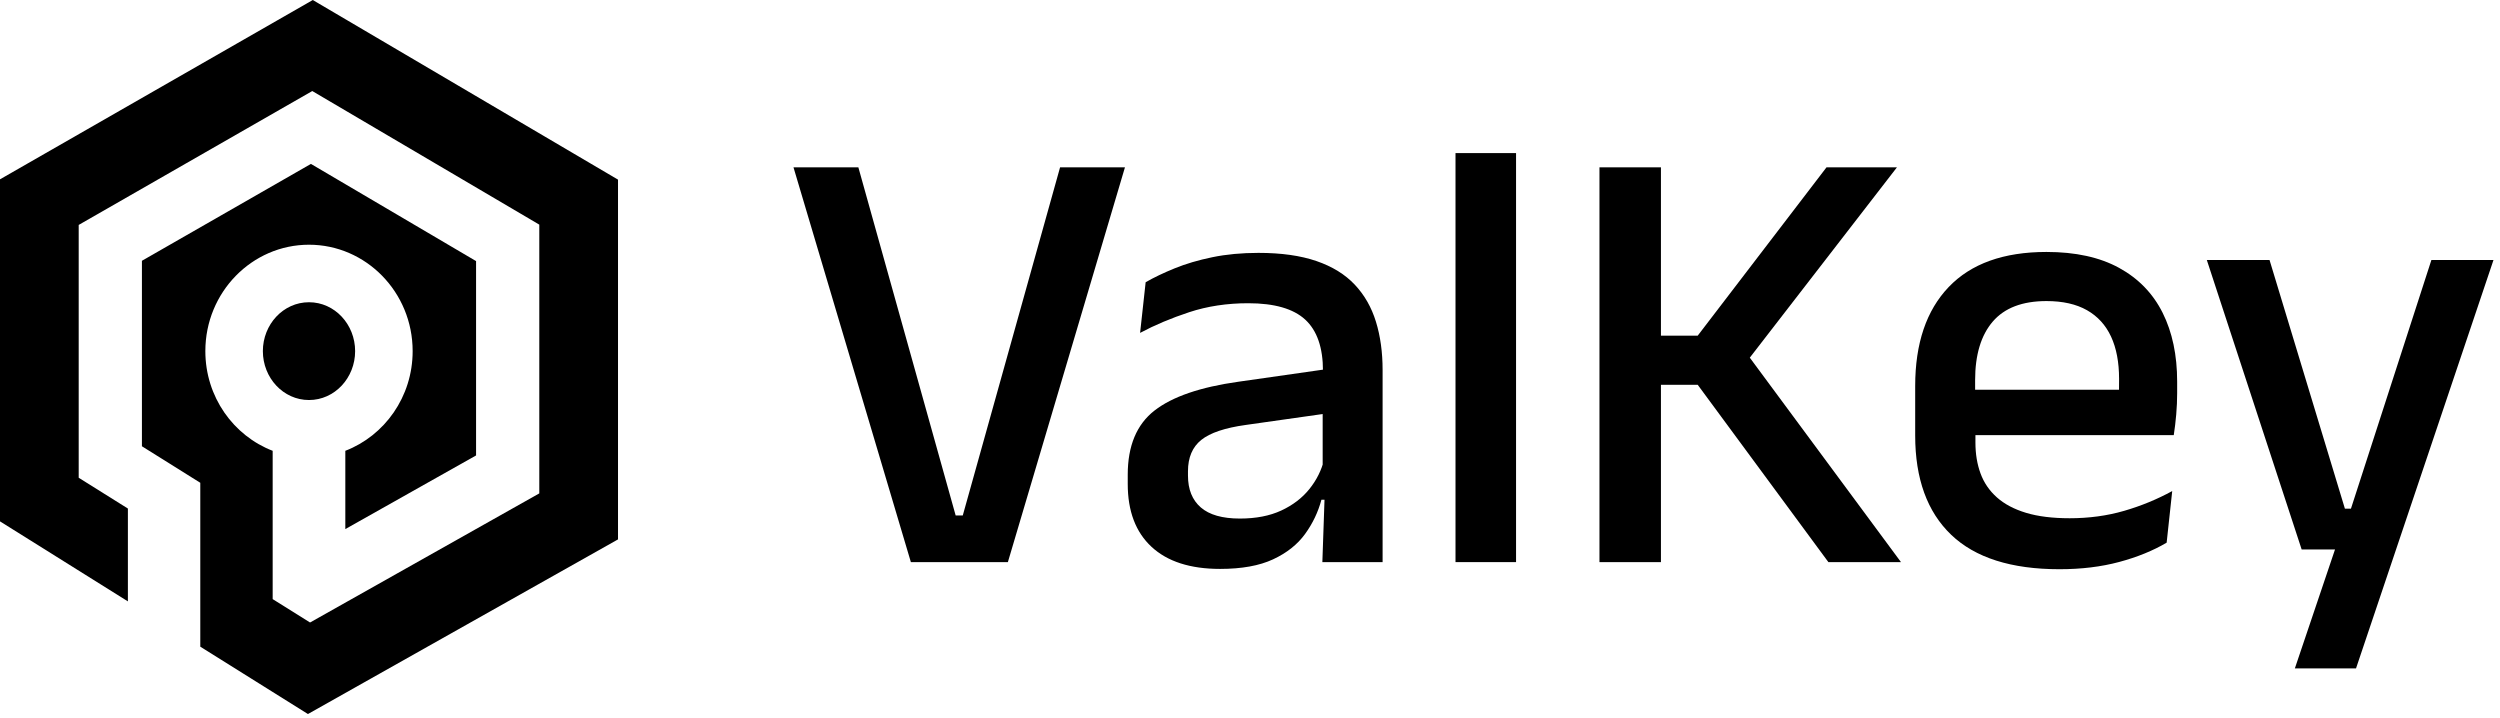
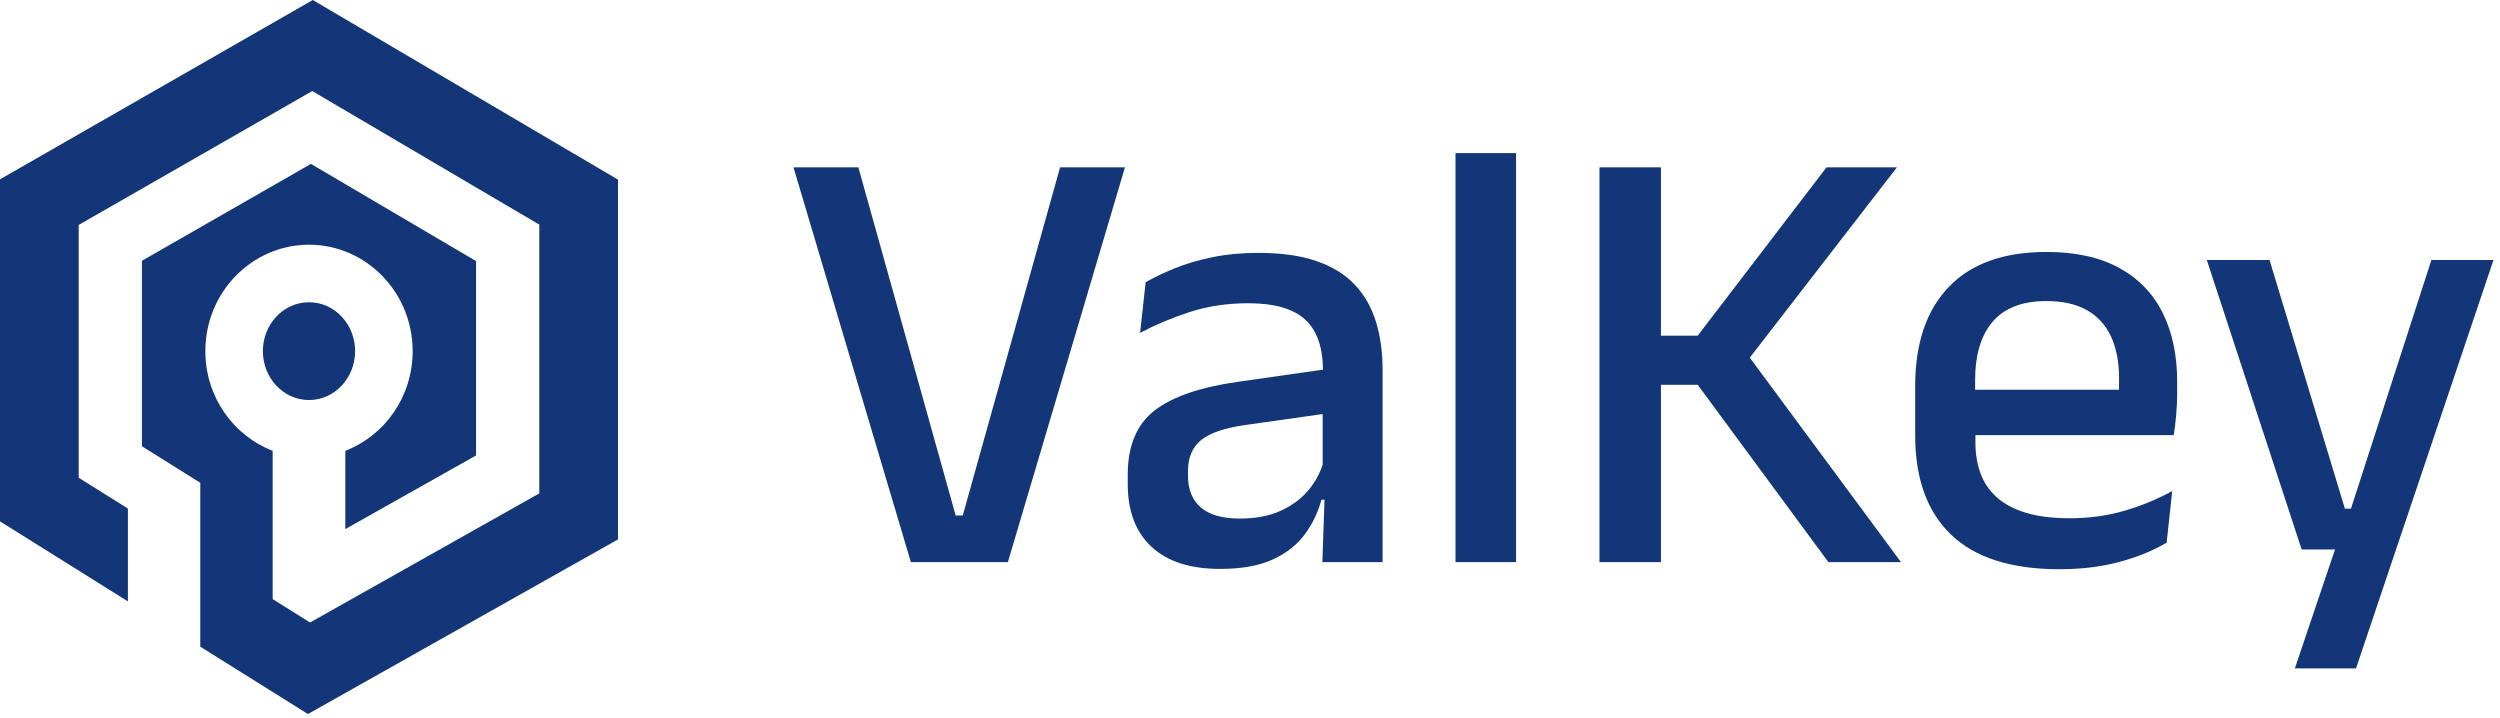
- <svg xmlns="http://www.w3.org/2000/svg" width="100%" height="100%" viewBox="0 0 244 70" version="1.1" xml:space="preserve" style="fill-rule:evenodd;clip-rule:evenodd;stroke-linejoin:round;stroke-miterlimit:2;">
+ <svg xmlns="http://www.w3.org/2000/svg" width="100%" height="100%" viewBox="0 0 244 70" version="1.1" xml:space="preserve" style="fill-rule:evenodd;clip-rule:evenodd;stroke-linejoin:round;stroke-miterlimit:2;" fill="#123678">
  <g transform="matrix(2.04879,0,0,1.52816,979.32,-456.758)">
    <g transform="matrix(2.45276,0,0,3.28839,-1112.69,-561.653)">
      <path d="M276.457,272.61L274.177,264.942L275.437,264.942L277.327,271.704L277.465,271.704L279.355,264.942L280.615,264.942L278.341,272.61L276.457,272.61Z" style="fill-rule:nonzero;" />
      <path d="M284.449,272.61L284.497,271.218L284.455,271.038L284.455,269.19L284.461,268.896C284.461,268.444 284.346,268.112 284.116,267.9C283.886,267.688 283.517,267.582 283.009,267.582C282.597,267.582 282.215,267.64 281.863,267.756C281.511,267.872 281.193,268.006 280.909,268.158L281.017,267.174C281.177,267.082 281.365,266.992 281.581,266.904C281.797,266.816 282.041,266.744 282.313,266.688C282.585,266.632 282.883,266.604 283.207,266.604C283.651,266.604 284.027,266.657 284.335,266.763C284.643,266.869 284.891,267.022 285.079,267.222C285.267,267.422 285.404,267.662 285.49,267.942C285.576,268.222 285.619,268.534 285.619,268.878L285.619,272.61L284.449,272.61ZM282.463,272.742C281.883,272.742 281.439,272.599 281.131,272.313C280.823,272.027 280.669,271.62 280.669,271.092L280.669,270.912C280.669,270.352 280.842,269.937 281.188,269.667C281.534,269.397 282.079,269.21 282.823,269.106L284.587,268.854L284.653,269.706L282.961,269.946C282.557,270.002 282.269,270.099 282.097,270.237C281.925,270.375 281.839,270.578 281.839,270.846L281.839,270.93C281.839,271.198 281.922,271.404 282.088,271.548C282.254,271.692 282.507,271.764 282.847,271.764C283.159,271.764 283.427,271.712 283.651,271.608C283.875,271.504 284.057,271.365 284.197,271.191C284.337,271.017 284.433,270.824 284.485,270.612L284.647,271.398L284.431,271.398C284.367,271.638 284.261,271.86 284.113,272.064C283.965,272.268 283.758,272.432 283.492,272.556C283.226,272.68 282.883,272.742 282.463,272.742Z" style="fill-rule:nonzero;" />
      <rect x="287.035" y="264.666" width="1.176" height="7.944" style="fill-rule:nonzero;" />
      <path d="M294.277,272.61L291.739,269.166L290.941,269.166L290.941,268.212L291.739,268.212L294.241,264.942L295.609,264.942L292.645,268.776L292.639,268.488L295.687,272.61L294.277,272.61ZM289.831,272.61L289.831,264.942L291.025,264.942L291.025,272.61L289.831,272.61Z" style="fill-rule:nonzero;" />
      <path d="M298.765,272.748C297.829,272.748 297.128,272.525 296.662,272.079C296.196,271.633 295.963,270.99 295.963,270.15L295.963,269.19C295.963,268.362 296.18,267.721 296.614,267.267C297.048,266.813 297.681,266.586 298.513,266.586C299.077,266.586 299.547,266.689 299.923,266.895C300.299,267.101 300.581,267.392 300.769,267.768C300.957,268.144 301.051,268.59 301.051,269.106L301.051,269.328C301.051,269.464 301.045,269.602 301.033,269.742C301.021,269.882 301.005,270.016 300.985,270.144L299.905,270.144C299.913,269.936 299.918,269.74 299.92,269.556C299.922,269.372 299.923,269.204 299.923,269.052C299.923,268.728 299.871,268.454 299.767,268.23C299.663,268.006 299.507,267.835 299.299,267.717C299.091,267.599 298.829,267.54 298.513,267.54C298.045,267.54 297.697,267.673 297.469,267.939C297.241,268.205 297.127,268.584 297.127,269.076L297.127,269.628L297.133,269.766L297.133,270.288C297.133,270.508 297.166,270.708 297.232,270.888C297.298,271.068 297.404,271.223 297.55,271.353C297.696,271.483 297.885,271.583 298.117,271.653C298.349,271.723 298.631,271.758 298.963,271.758C299.339,271.758 299.692,271.71 300.022,271.614C300.352,271.518 300.663,271.39 300.955,271.23L300.847,272.232C300.583,272.388 300.276,272.513 299.926,272.607C299.576,272.701 299.189,272.748 298.765,272.748ZM296.587,270.144L296.587,269.262L300.745,269.262L300.745,270.144L296.587,270.144Z" style="fill-rule:nonzero;" />
      <path d="M304.963,271.572L304.339,271.842L305.989,266.742L307.195,266.742L304.525,274.674L303.337,274.674L304.267,271.92L304.795,272.364L303.469,272.364L301.627,266.742L302.845,266.742L304.309,271.572L304.963,271.572Z" style="fill-rule:nonzero;" />
    </g>
    <g transform="matrix(0.136612,0,0,0.183154,-501.303,249.327)">
      <path d="M215.181,480.339L170.578,452.433L170.578,333.166L279.655,270.635L386.089,333.27L386.089,458.723L277.965,519.62L240.427,496.134L240.427,445.848L240.427,438.983L220.073,426.248L220.073,361.571L279.007,327.786L336.594,361.675L336.594,429.448L291.001,455.126L291.001,427.831C304.668,422.568 314.478,409.04 314.478,393.074C314.478,372.495 298.18,355.966 278.334,355.966C258.487,355.966 242.19,372.495 242.19,393.074C242.19,409.04 251.999,422.568 265.666,427.831L265.666,479.548L278.702,487.704L358.642,442.68L358.642,348.964L279.475,302.375L198.025,349.068L198.025,437.229L215.181,447.963L215.181,480.339ZM278.334,376.024C287.315,376.024 294.42,383.762 294.42,393.074C294.42,402.386 287.315,410.124 278.334,410.124C269.353,410.124 262.247,402.386 262.247,393.074C262.247,383.762 269.353,376.024 278.334,376.024Z" />
    </g>
  </g>
</svg>
